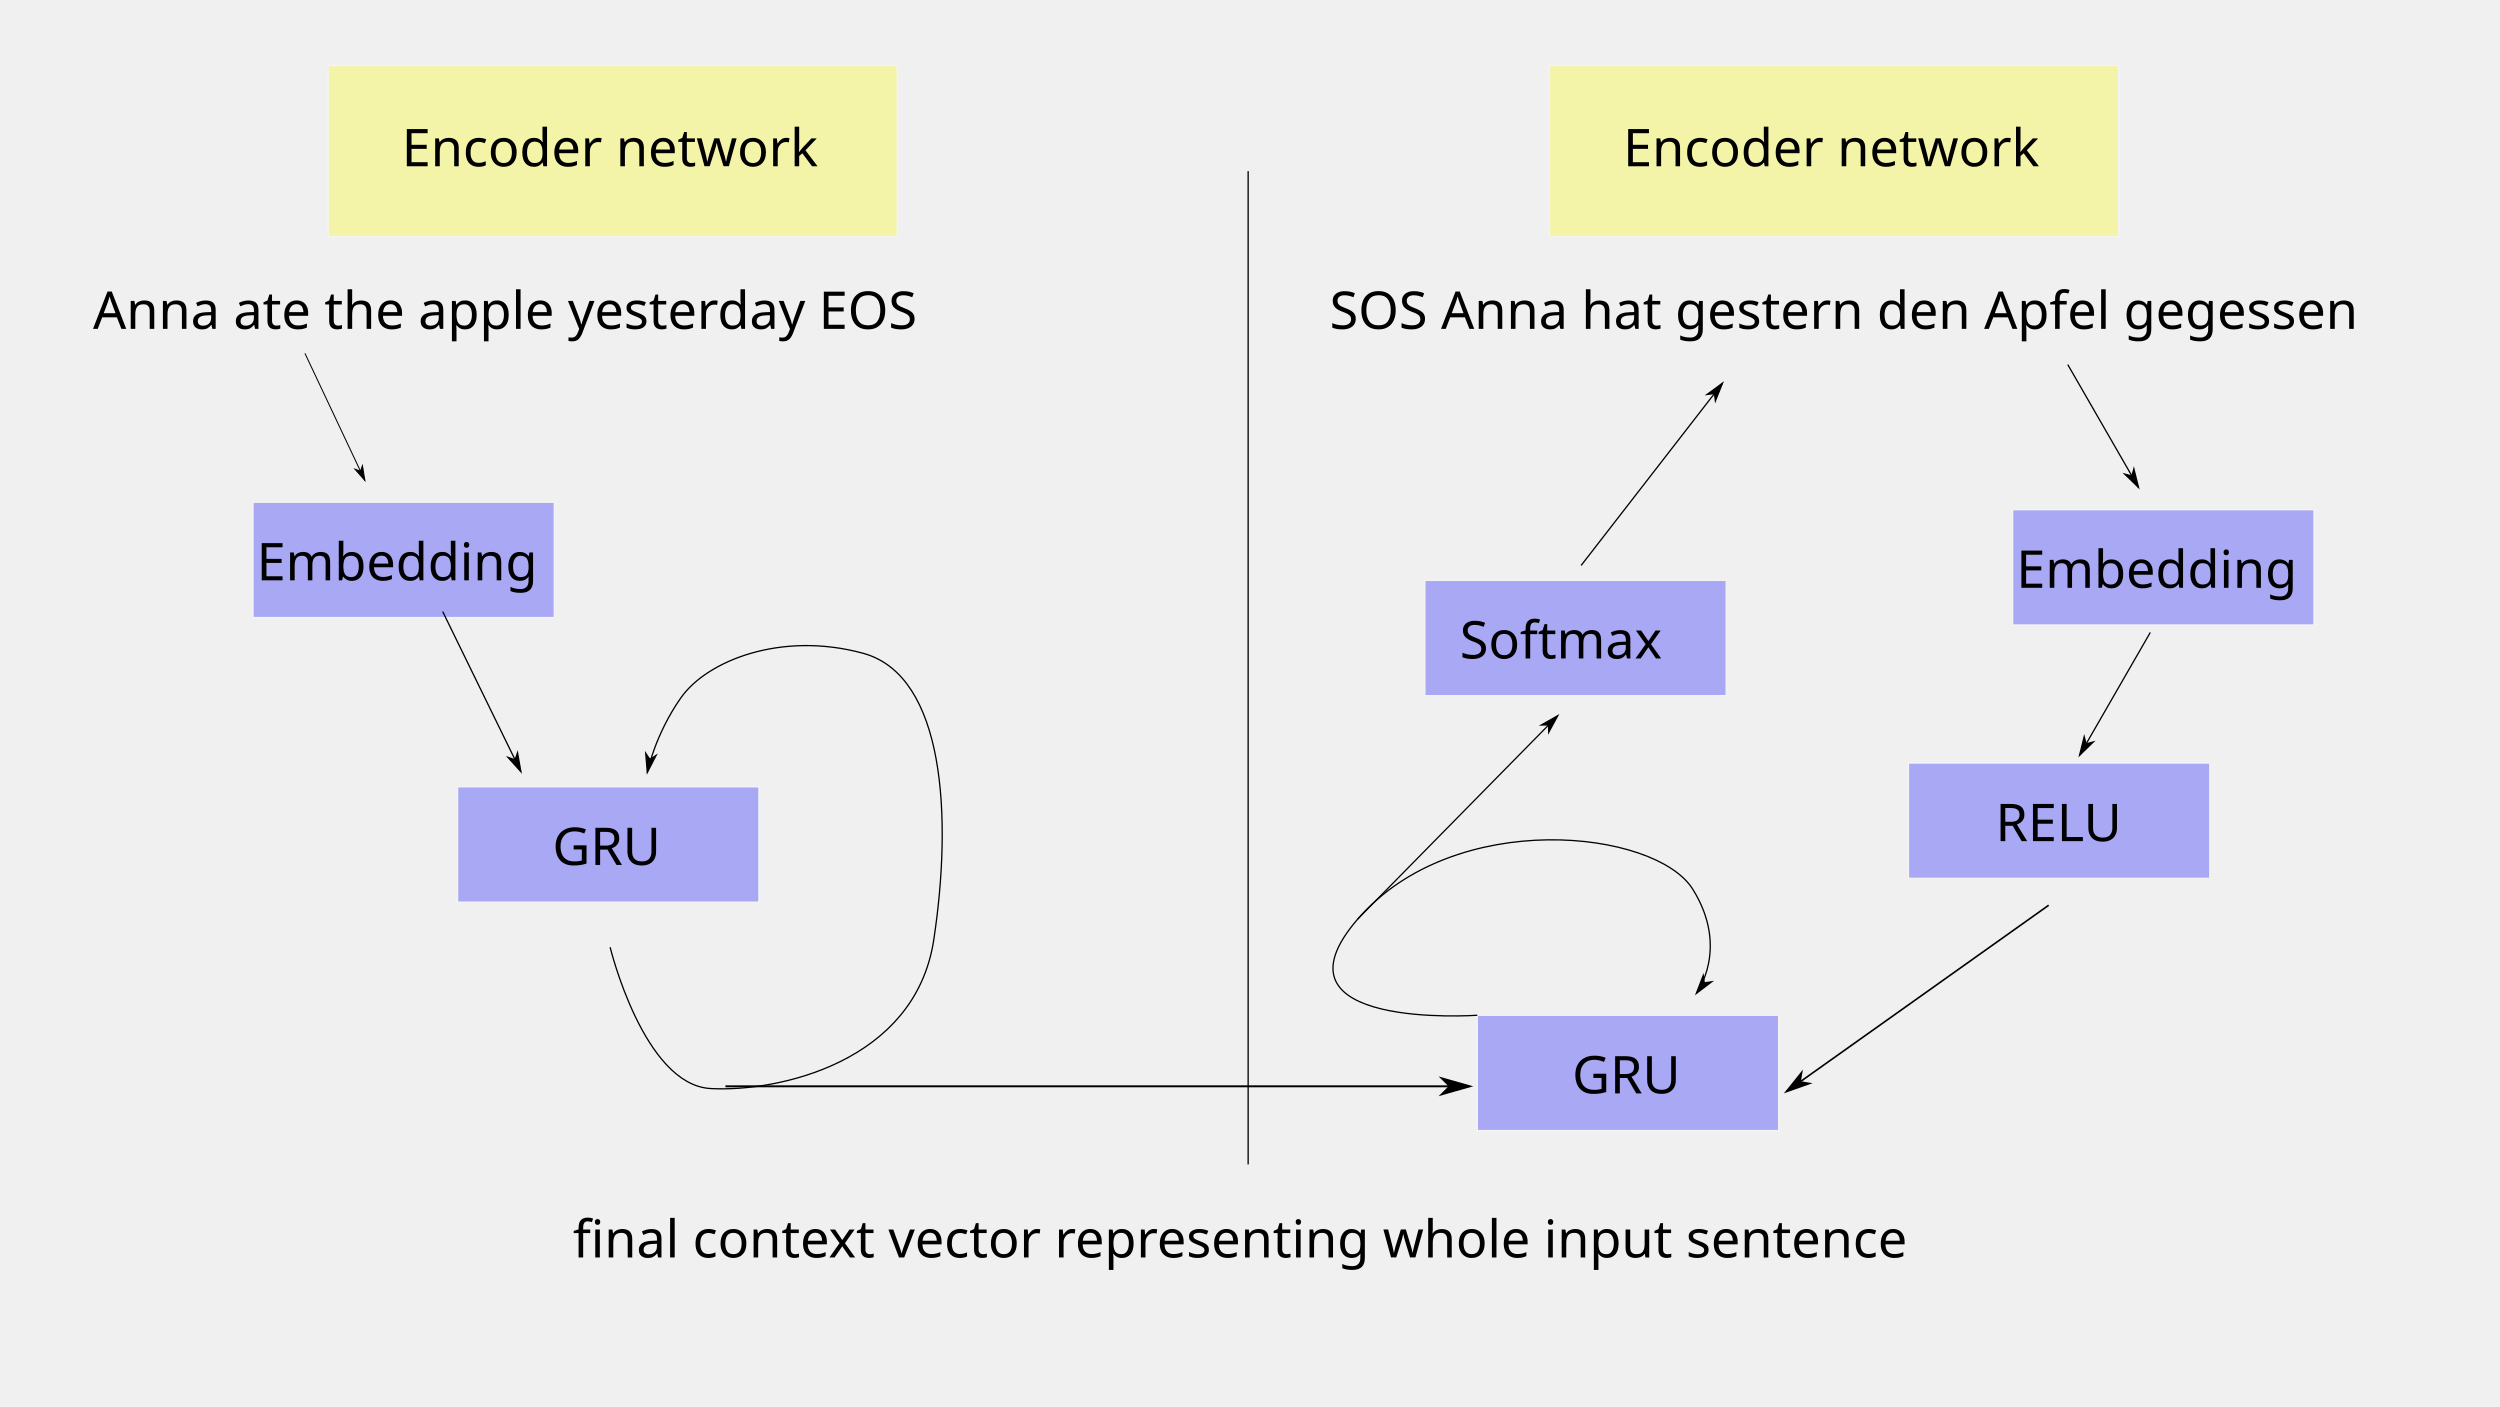
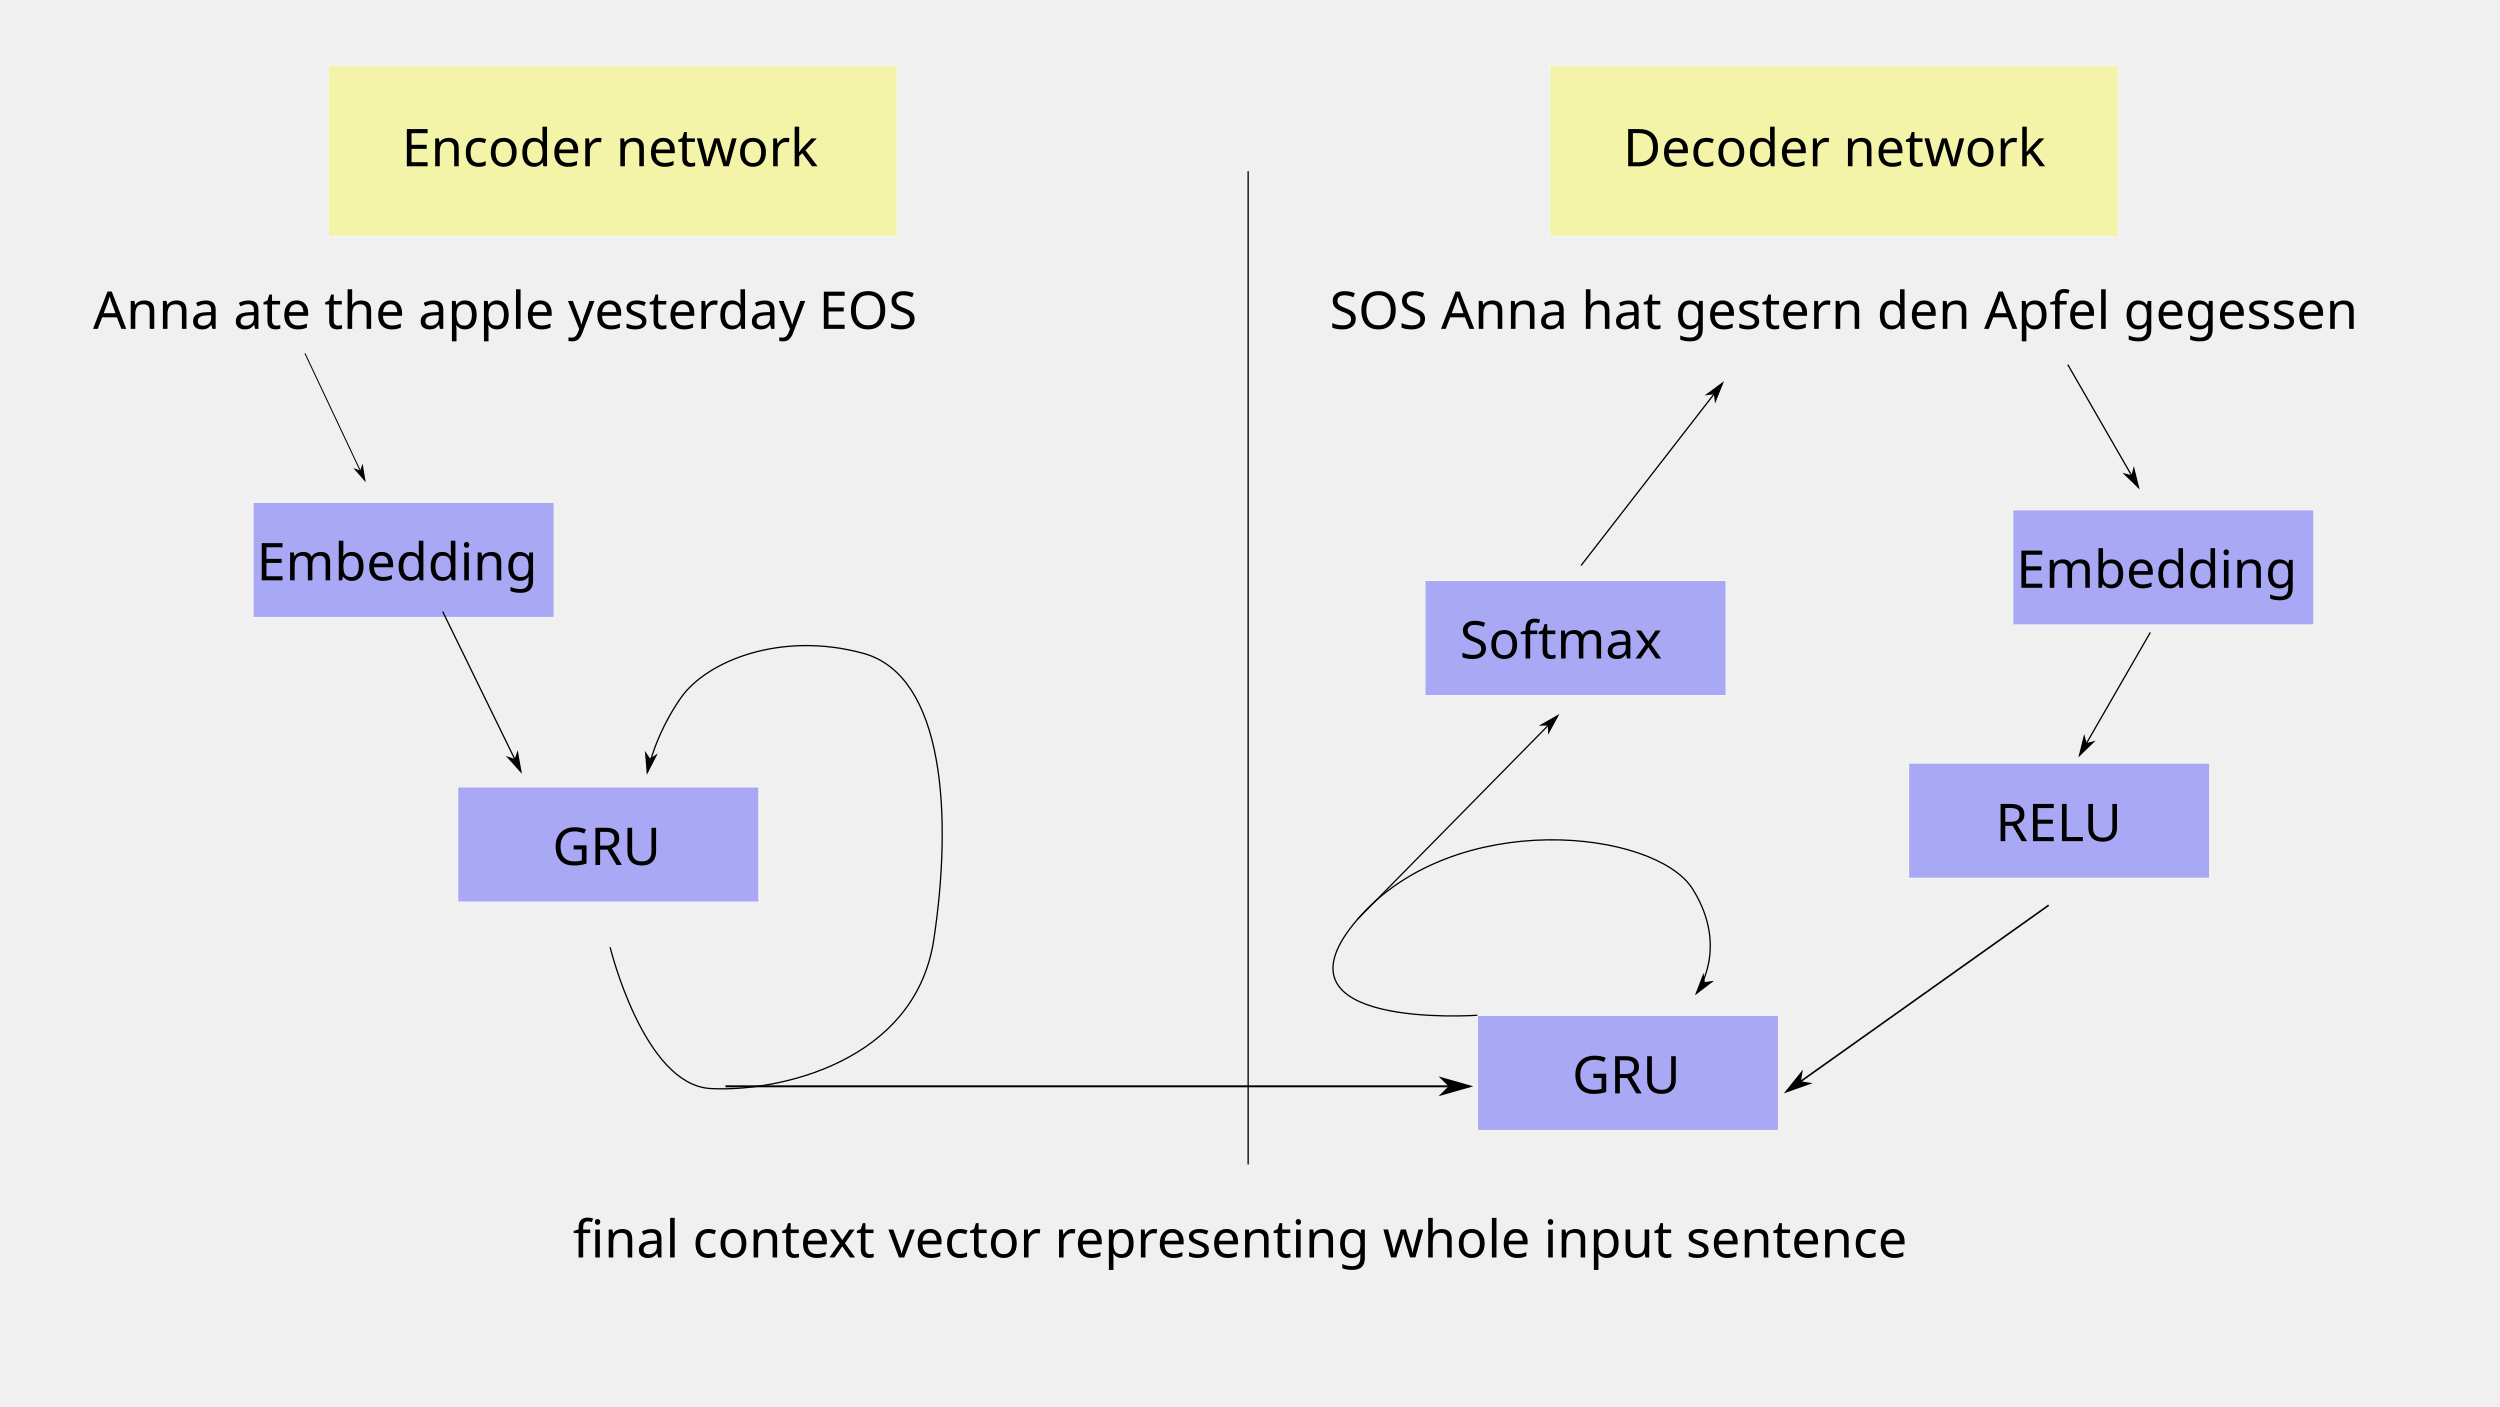
<svg xmlns="http://www.w3.org/2000/svg" width="1920px" height="1080px" viewBox="0 0 1920 1080" version="1.1" id="SVGRoot">
  <defs id="defs7230">
    <marker style="overflow:visible;" id="marker8578" refX="0.0" refY="0.0" orient="auto">
      <path transform="scale(0.8) rotate(180) translate(12.5,0)" style="fill-rule:evenodd;stroke:#000000;stroke-width:1pt;stroke-opacity:1;fill:#000000;fill-opacity:1" d="M 0.0,0.0 L 5.0,-5.0 L -12.5,0.0 L 5.0,5.0 L 0.0,0.0 z " id="path8576" />
    </marker>
    <marker style="overflow:visible;" id="marker8500" refX="0.0" refY="0.0" orient="auto">
      <path transform="scale(0.8) rotate(180) translate(12.5,0)" style="fill-rule:evenodd;stroke:#000000;stroke-width:1pt;stroke-opacity:1;fill:#000000;fill-opacity:1" d="M 0.0,0.0 L 5.0,-5.0 L -12.5,0.0 L 5.0,5.0 L 0.0,0.0 z " id="path8498" />
    </marker>
    <marker style="overflow:visible;" id="marker8422" refX="0.0" refY="0.0" orient="auto">
      <path transform="scale(0.8) rotate(180) translate(12.5,0)" style="fill-rule:evenodd;stroke:#000000;stroke-width:1pt;stroke-opacity:1;fill:#000000;fill-opacity:1" d="M 0.0,0.0 L 5.0,-5.0 L -12.5,0.0 L 5.0,5.0 L 0.0,0.0 z " id="path8420" />
    </marker>
    <marker style="overflow:visible;" id="marker8318" refX="0.0" refY="0.0" orient="auto">
      <path transform="scale(0.8) rotate(180) translate(12.5,0)" style="fill-rule:evenodd;stroke:#000000;stroke-width:1pt;stroke-opacity:1;fill:#000000;fill-opacity:1" d="M 0.0,0.0 L 5.0,-5.0 L -12.5,0.0 L 5.0,5.0 L 0.0,0.0 z " id="path8316" />
    </marker>
    <marker style="overflow:visible;" id="marker8250" refX="0.0" refY="0.0" orient="auto">
      <path transform="scale(0.8) rotate(180) translate(12.5,0)" style="fill-rule:evenodd;stroke:#000000;stroke-width:1pt;stroke-opacity:1;fill:#000000;fill-opacity:1" d="M 0.0,0.0 L 5.0,-5.0 L -12.5,0.0 L 5.0,5.0 L 0.0,0.0 z " id="path8248" />
    </marker>
    <marker style="overflow:visible;" id="marker8076" refX="0.0" refY="0.0" orient="auto">
      <path transform="scale(0.8) rotate(180) translate(12.5,0)" style="fill-rule:evenodd;stroke:#000000;stroke-width:1pt;stroke-opacity:1;fill:#000000;fill-opacity:1" d="M 0.0,0.0 L 5.0,-5.0 L -12.5,0.0 L 5.0,5.0 L 0.0,0.0 z " id="path8074" />
    </marker>
    <marker style="overflow:visible;" id="marker7990" refX="0.0" refY="0.0" orient="auto">
      <path transform="scale(0.8) rotate(180) translate(12.5,0)" style="fill-rule:evenodd;stroke:#000000;stroke-width:1pt;stroke-opacity:1;fill:#000000;fill-opacity:1" d="M 0.0,0.0 L 5.0,-5.0 L -12.5,0.0 L 5.0,5.0 L 0.0,0.0 z " id="path7988" />
    </marker>
    <marker style="overflow:visible;" id="marker7898" refX="0.0" refY="0.0" orient="auto">
      <path transform="scale(0.8) rotate(180) translate(12.5,0)" style="fill-rule:evenodd;stroke:#000000;stroke-width:1pt;stroke-opacity:1;fill:#000000;fill-opacity:1" d="M 0.0,0.0 L 5.0,-5.0 L -12.5,0.0 L 5.0,5.0 L 0.0,0.0 z " id="path7896" />
    </marker>
    <marker style="overflow:visible;" id="marker7852" refX="0.0" refY="0.0" orient="auto">
      <path transform="scale(0.8) rotate(180) translate(12.5,0)" style="fill-rule:evenodd;stroke:#000000;stroke-width:1pt;stroke-opacity:1;fill:#000000;fill-opacity:1" d="M 0.0,0.0 L 5.0,-5.0 L -12.5,0.0 L 5.0,5.0 L 0.0,0.0 z " id="path7850" />
    </marker>
    <marker style="overflow:visible;" id="Arrow1Lend" refX="0.0" refY="0.0" orient="auto">
      <path transform="scale(0.8) rotate(180) translate(12.5,0)" style="fill-rule:evenodd;stroke:#000000;stroke-width:1pt;stroke-opacity:1;fill:#000000;fill-opacity:1" d="M 0.0,0.0 L 5.0,-5.0 L -12.5,0.0 L 5.0,5.0 L 0.0,0.0 z " id="path3504" />
    </marker>
  </defs>
  <g id="layer1">
    <path style="fill:none;stroke:#000000;stroke-width:1px;stroke-linecap:butt;stroke-linejoin:miter;stroke-opacity:1" d="M 958.571,131.429 V 894.286" id="path7804" />
    <rect style="opacity:0.297;fill:#0000ff;stroke:#ffffff;stroke-width:1.002" id="rect7808" width="231.429" height="88.571" x="194.286" y="385.714" />
    <text xml:space="preserve" style="font-style:normal;font-weight:normal;font-size:40px;line-height:1.25;font-family:sans-serif;fill:#000000;fill-opacity:1;stroke:none" x="197.143" y="445.714" id="text7812">
      <tspan id="tspan7810" x="197.143" y="445.714">Embedding</tspan>
    </text>
    <rect style="opacity:0.297;fill:#0000ff;stroke:#ffffff;stroke-width:1.002" id="rect7814" width="231.429" height="88.571" x="351.429" y="604.286" />
    <text xml:space="preserve" style="font-style:normal;font-weight:normal;font-size:40px;line-height:1.25;font-family:sans-serif;fill:#000000;fill-opacity:1;stroke:none" x="424.286" y="664.286" id="text7818">
      <tspan id="tspan7816" x="424.286" y="664.286">GRU</tspan>
    </text>
    <path style="fill:none;stroke:#000000;stroke-width:0.78px;stroke-linecap:butt;stroke-linejoin:miter;stroke-opacity:1;marker-end:url(#Arrow1Lend)" d="m 234.192,271.372 45.996,97.569" id="path7820" />
    <path style="fill:none;stroke:#000000;stroke-width:1px;stroke-linecap:butt;stroke-linejoin:miter;stroke-opacity:1;marker-end:url(#marker7852)" d="m 340,469.714 60,122.857" id="path7848" />
    <path style="fill:none;stroke:#000000;stroke-width:1px;stroke-linecap:butt;stroke-linejoin:miter;stroke-opacity:1;marker-end:url(#marker7898)" d="m 468.571,727.429 c 0,0 25.714,105.714 77.143,108.571 51.429,2.857 157.143,-20 171.429,-114.286 14.286,-94.286 8.571,-202.857 -54.286,-220 -62.857,-17.143 -120,5.714 -140,34.286 -20,28.571 -25.714,57.143 -25.714,57.143" id="path7888" />
    <rect style="opacity:0.297;fill:#ffff00;stroke:#ffffff;stroke-width:1.002" id="rect7940" width="437.143" height="131.429" x="252" y="50.286" />
    <text xml:space="preserve" style="font-style:normal;font-weight:normal;font-size:40px;line-height:1.25;font-family:sans-serif;fill:#000000;fill-opacity:1;stroke:none" x="308.571" y="127.714" id="text7938">
      <tspan id="tspan7936" x="308.571" y="127.714">Encoder network</tspan>
    </text>
    <path style="fill:none;stroke:#000000;stroke-width:1.5;stroke-linecap:butt;stroke-linejoin:miter;stroke-opacity:1;marker-end:url(#marker7990);stroke-miterlimit:4;stroke-dasharray:none" d="M 557.143,834.286 H 1128.571" id="path7980" />
    <text xml:space="preserve" style="font-style:normal;font-weight:normal;font-size:40px;line-height:1.25;font-family:sans-serif;fill:#000000;fill-opacity:1;stroke:none" x="440" y="965.714" id="text8030">
      <tspan id="tspan8028" x="440" y="965.714">final context vector representing whole input sentence</tspan>
    </text>
    <text xml:space="preserve" style="font-style:normal;font-weight:normal;font-size:40px;line-height:1.25;font-family:sans-serif;fill:#000000;fill-opacity:1;stroke:none" x="71.429" y="252.571" id="text8034">
      <tspan id="tspan8032" x="71.429" y="252.571">Anna ate the apple yesterday EOS</tspan>
    </text>
    <rect style="opacity:0.297;fill:#ffff00;stroke:#ffffff;stroke-width:1.002" id="rect8048" width="437.143" height="131.429" x="1190" y="50.286" />
    <text xml:space="preserve" style="font-style:normal;font-weight:normal;font-size:40px;line-height:1.25;font-family:sans-serif;fill:#000000;fill-opacity:1;stroke:none" x="1246.571" y="127.714" id="text8052">
-       <tspan id="tspan8050" x="1246.571" y="127.714">Encoder network</tspan>
+       <tspan id="tspan8050" x="1246.571" y="127.714">Decoder network</tspan>
    </text>
    <rect style="opacity:0.297;fill:#0000ff;stroke:#ffffff;stroke-width:1.002" id="rect8054" width="231.429" height="88.571" x="1134.571" y="779.714" />
    <text xml:space="preserve" style="font-style:normal;font-weight:normal;font-size:40px;line-height:1.25;font-family:sans-serif;fill:#000000;fill-opacity:1;stroke:none" x="1207.428" y="839.714" id="text8058">
      <tspan id="tspan8056" x="1207.428" y="839.714">GRU</tspan>
    </text>
    <text xml:space="preserve" style="font-style:normal;font-weight:normal;font-size:40px;line-height:1.25;font-family:sans-serif;fill:#000000;fill-opacity:1;stroke:none" x="1021.143" y="252.571" id="text8062">
      <tspan id="tspan8060" x="1021.143" y="252.571">SOS Anna hat gestern den Apfel gegessen</tspan>
    </text>
    <path style="fill:none;stroke:#000000;stroke-width:1.269;stroke-linecap:butt;stroke-linejoin:miter;stroke-miterlimit:4;stroke-dasharray:none;stroke-opacity:1;marker-end:url(#marker8076)" d="M 1573.384,695.223 1372,838.286" id="path8066" />
    <rect style="opacity:0.297;fill:#0000ff;stroke:#ffffff;stroke-width:1.002" id="rect8234" width="231.429" height="88.571" x="1545.714" y="391.429" />
    <text xml:space="preserve" style="font-style:normal;font-weight:normal;font-size:40px;line-height:1.25;font-family:sans-serif;fill:#000000;fill-opacity:1;stroke:none" x="1548.571" y="451.429" id="text8238">
      <tspan id="tspan8236" x="1548.571" y="451.429">Embedding</tspan>
    </text>
    <path style="fill:none;stroke:#000000;stroke-width:1px;stroke-linecap:butt;stroke-linejoin:miter;stroke-opacity:1;marker-end:url(#marker8250)" d="m 1588.036,280 54.286,94.286" id="path8240" />
    <rect style="opacity:0.297;fill:#0000ff;stroke:#ffffff;stroke-width:1.002" id="rect8302" width="231.429" height="88.571" x="1465.714" y="586" />
    <text xml:space="preserve" style="font-style:normal;font-weight:normal;font-size:40px;line-height:1.25;font-family:sans-serif;fill:#000000;fill-opacity:1;stroke:none" x="1532.571" y="646" id="text8306">
      <tspan id="tspan8304" x="1532.571" y="646">RELU</tspan>
    </text>
    <path style="fill:none;stroke:#000000;stroke-width:1px;stroke-linecap:butt;stroke-linejoin:miter;stroke-opacity:1;marker-end:url(#marker8318)" d="M 1651.428,485.714 1597.143,580" id="path8314" />
    <path style="fill:none;stroke:#000000;stroke-width:1px;stroke-linecap:butt;stroke-linejoin:miter;stroke-opacity:1;marker-end:url(#marker8422)" d="m 1134.571,779.714 c 0,0 -166,11.714 -91.714,-74 C 1117.143,620 1271.429,637.143 1300,682.857 c 28.571,45.714 2.857,80 2.857,80" id="path8412" />
    <rect style="opacity:0.297;fill:#0000ff;stroke:#ffffff;stroke-width:1.002" id="rect8484" width="231.429" height="88.571" x="1094.286" y="445.714" />
    <text xml:space="preserve" style="font-style:normal;font-weight:normal;font-size:40px;line-height:1.25;font-family:sans-serif;fill:#000000;fill-opacity:1;stroke:none" x="1121.143" y="505.714" id="text8488">
      <tspan id="tspan8486" x="1121.143" y="505.714">Softmax</tspan>
    </text>
    <path style="fill:none;stroke:#000000;stroke-width:0.986px;stroke-linecap:butt;stroke-linejoin:miter;stroke-opacity:1;marker-end:url(#marker8500)" d="M 1042.678,705.856 1196.309,549.699" id="path8490" />
    <path style="fill:none;stroke:#000000;stroke-width:1px;stroke-linecap:butt;stroke-linejoin:miter;stroke-opacity:1;marker-end:url(#marker8578)" d="m 1214.286,434.286 108.571,-140" id="path8568" />
  </g>
</svg>
